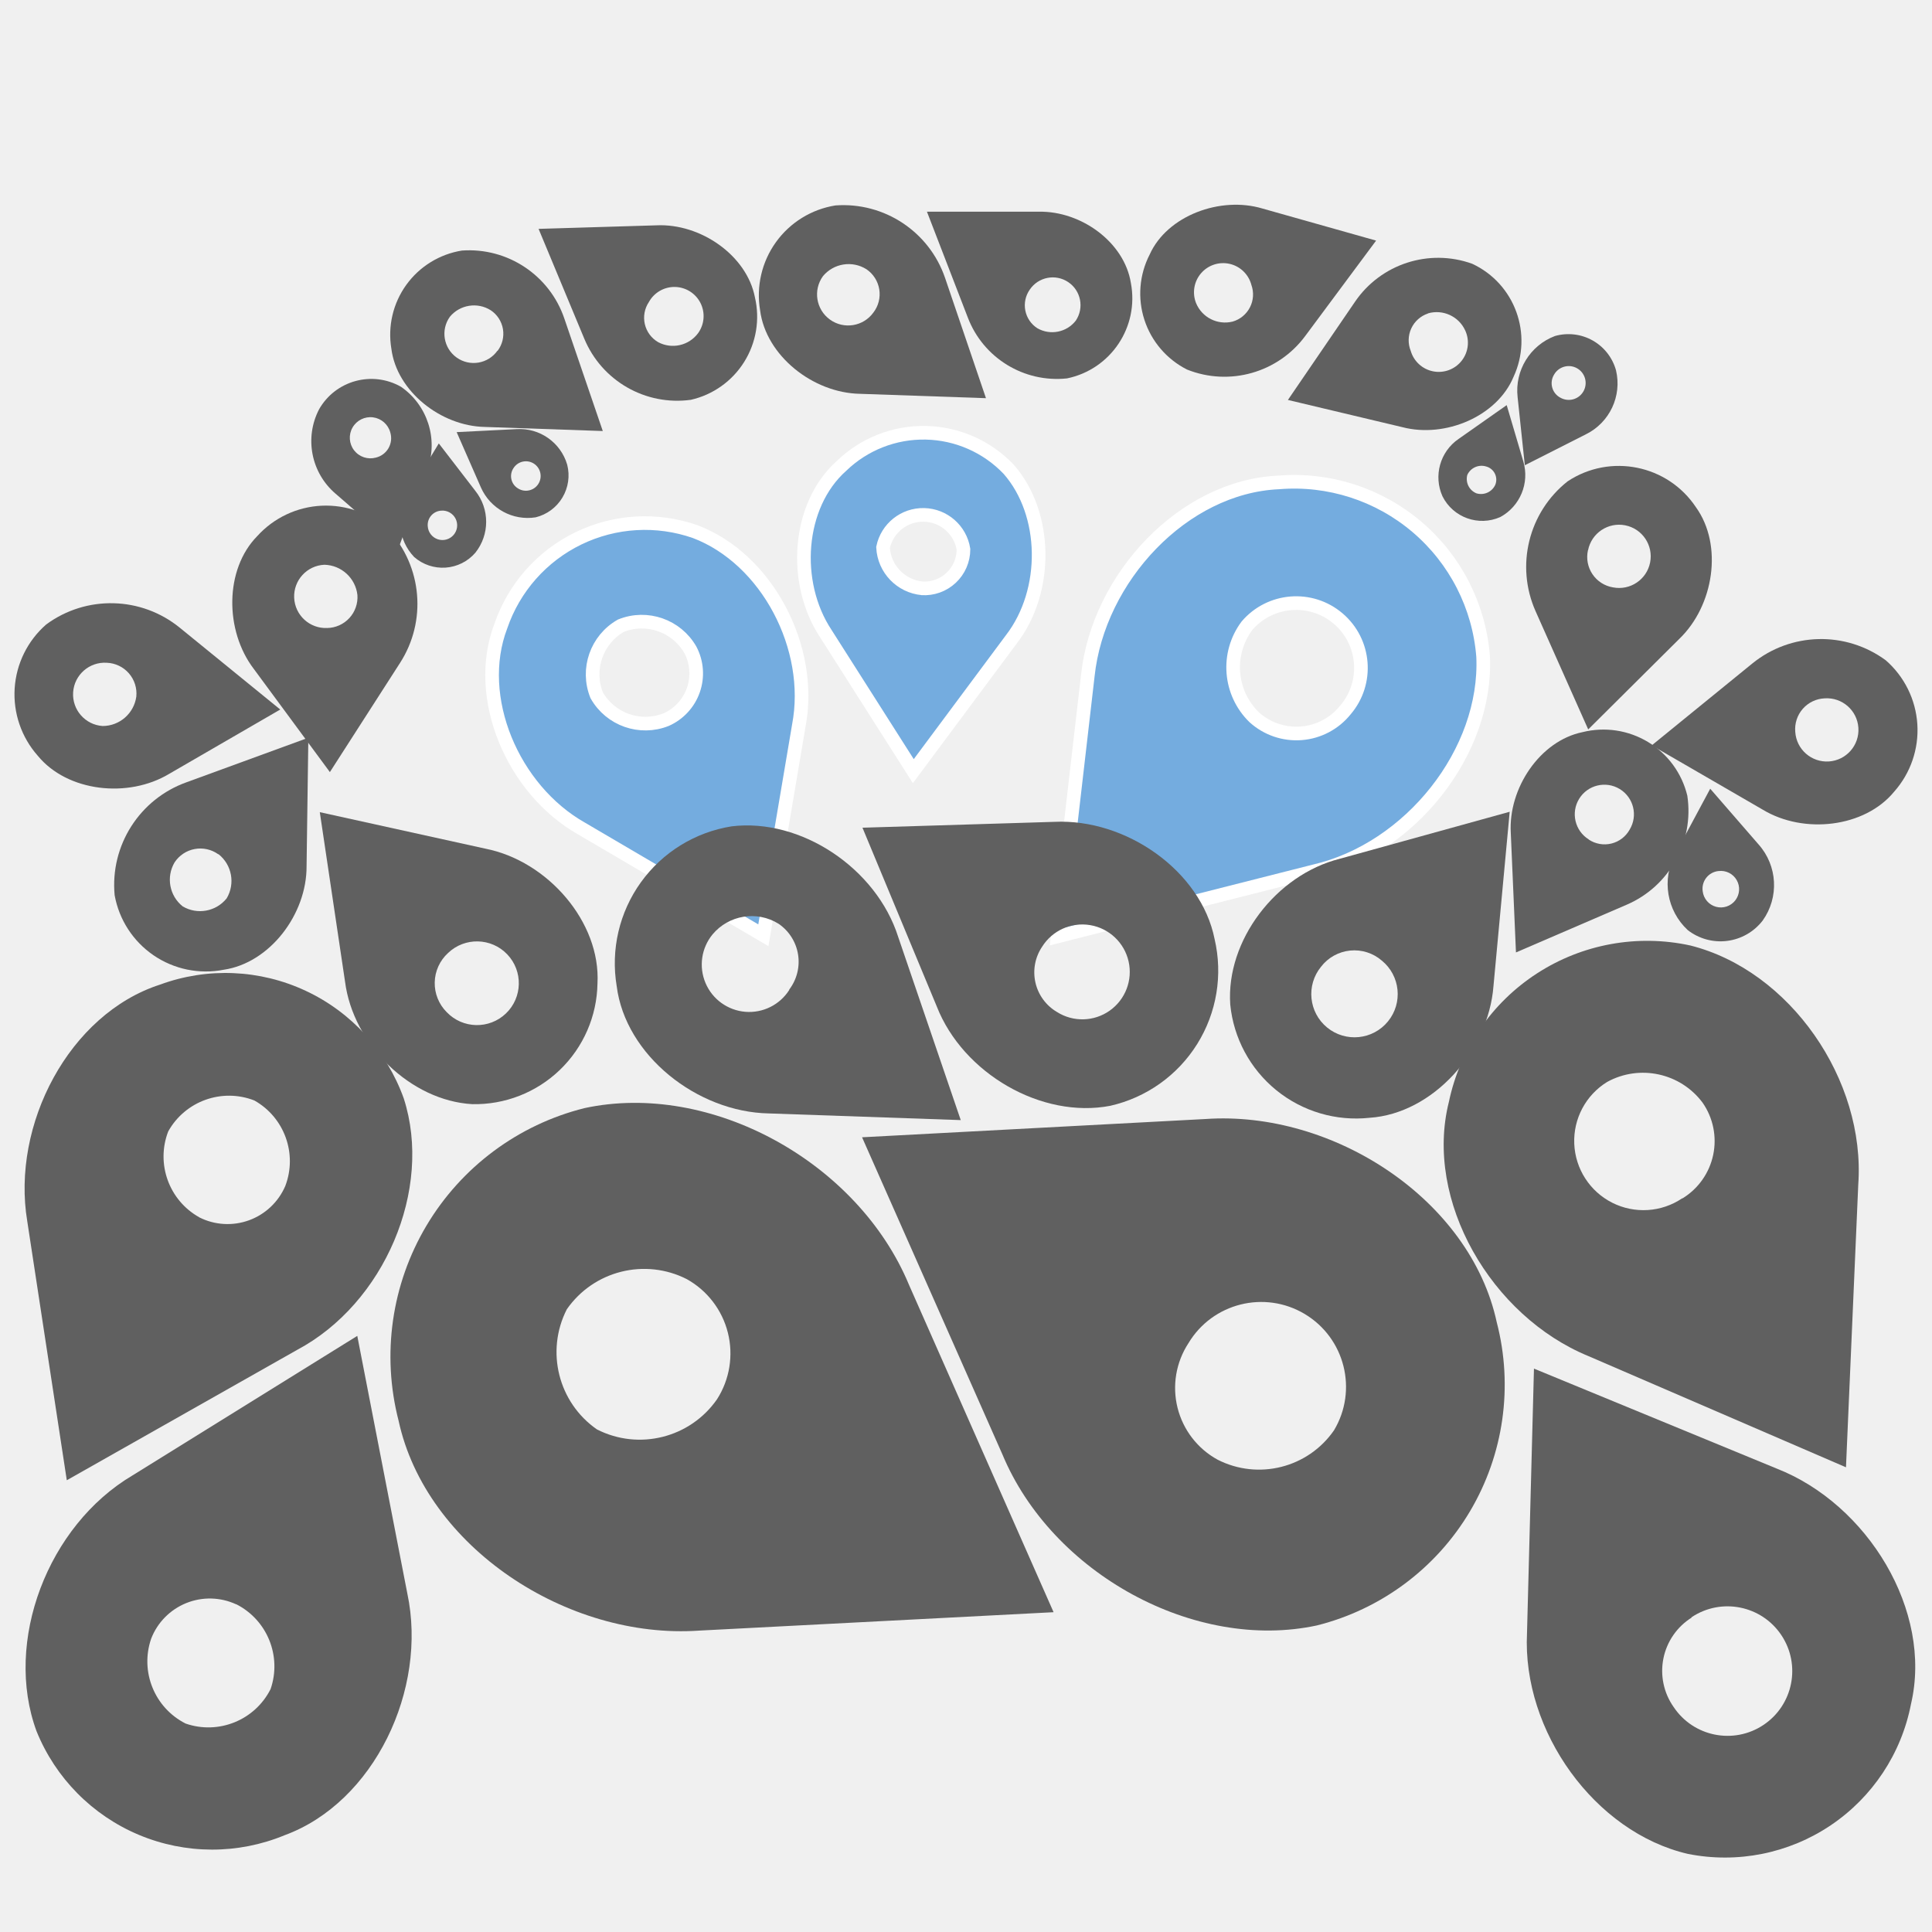
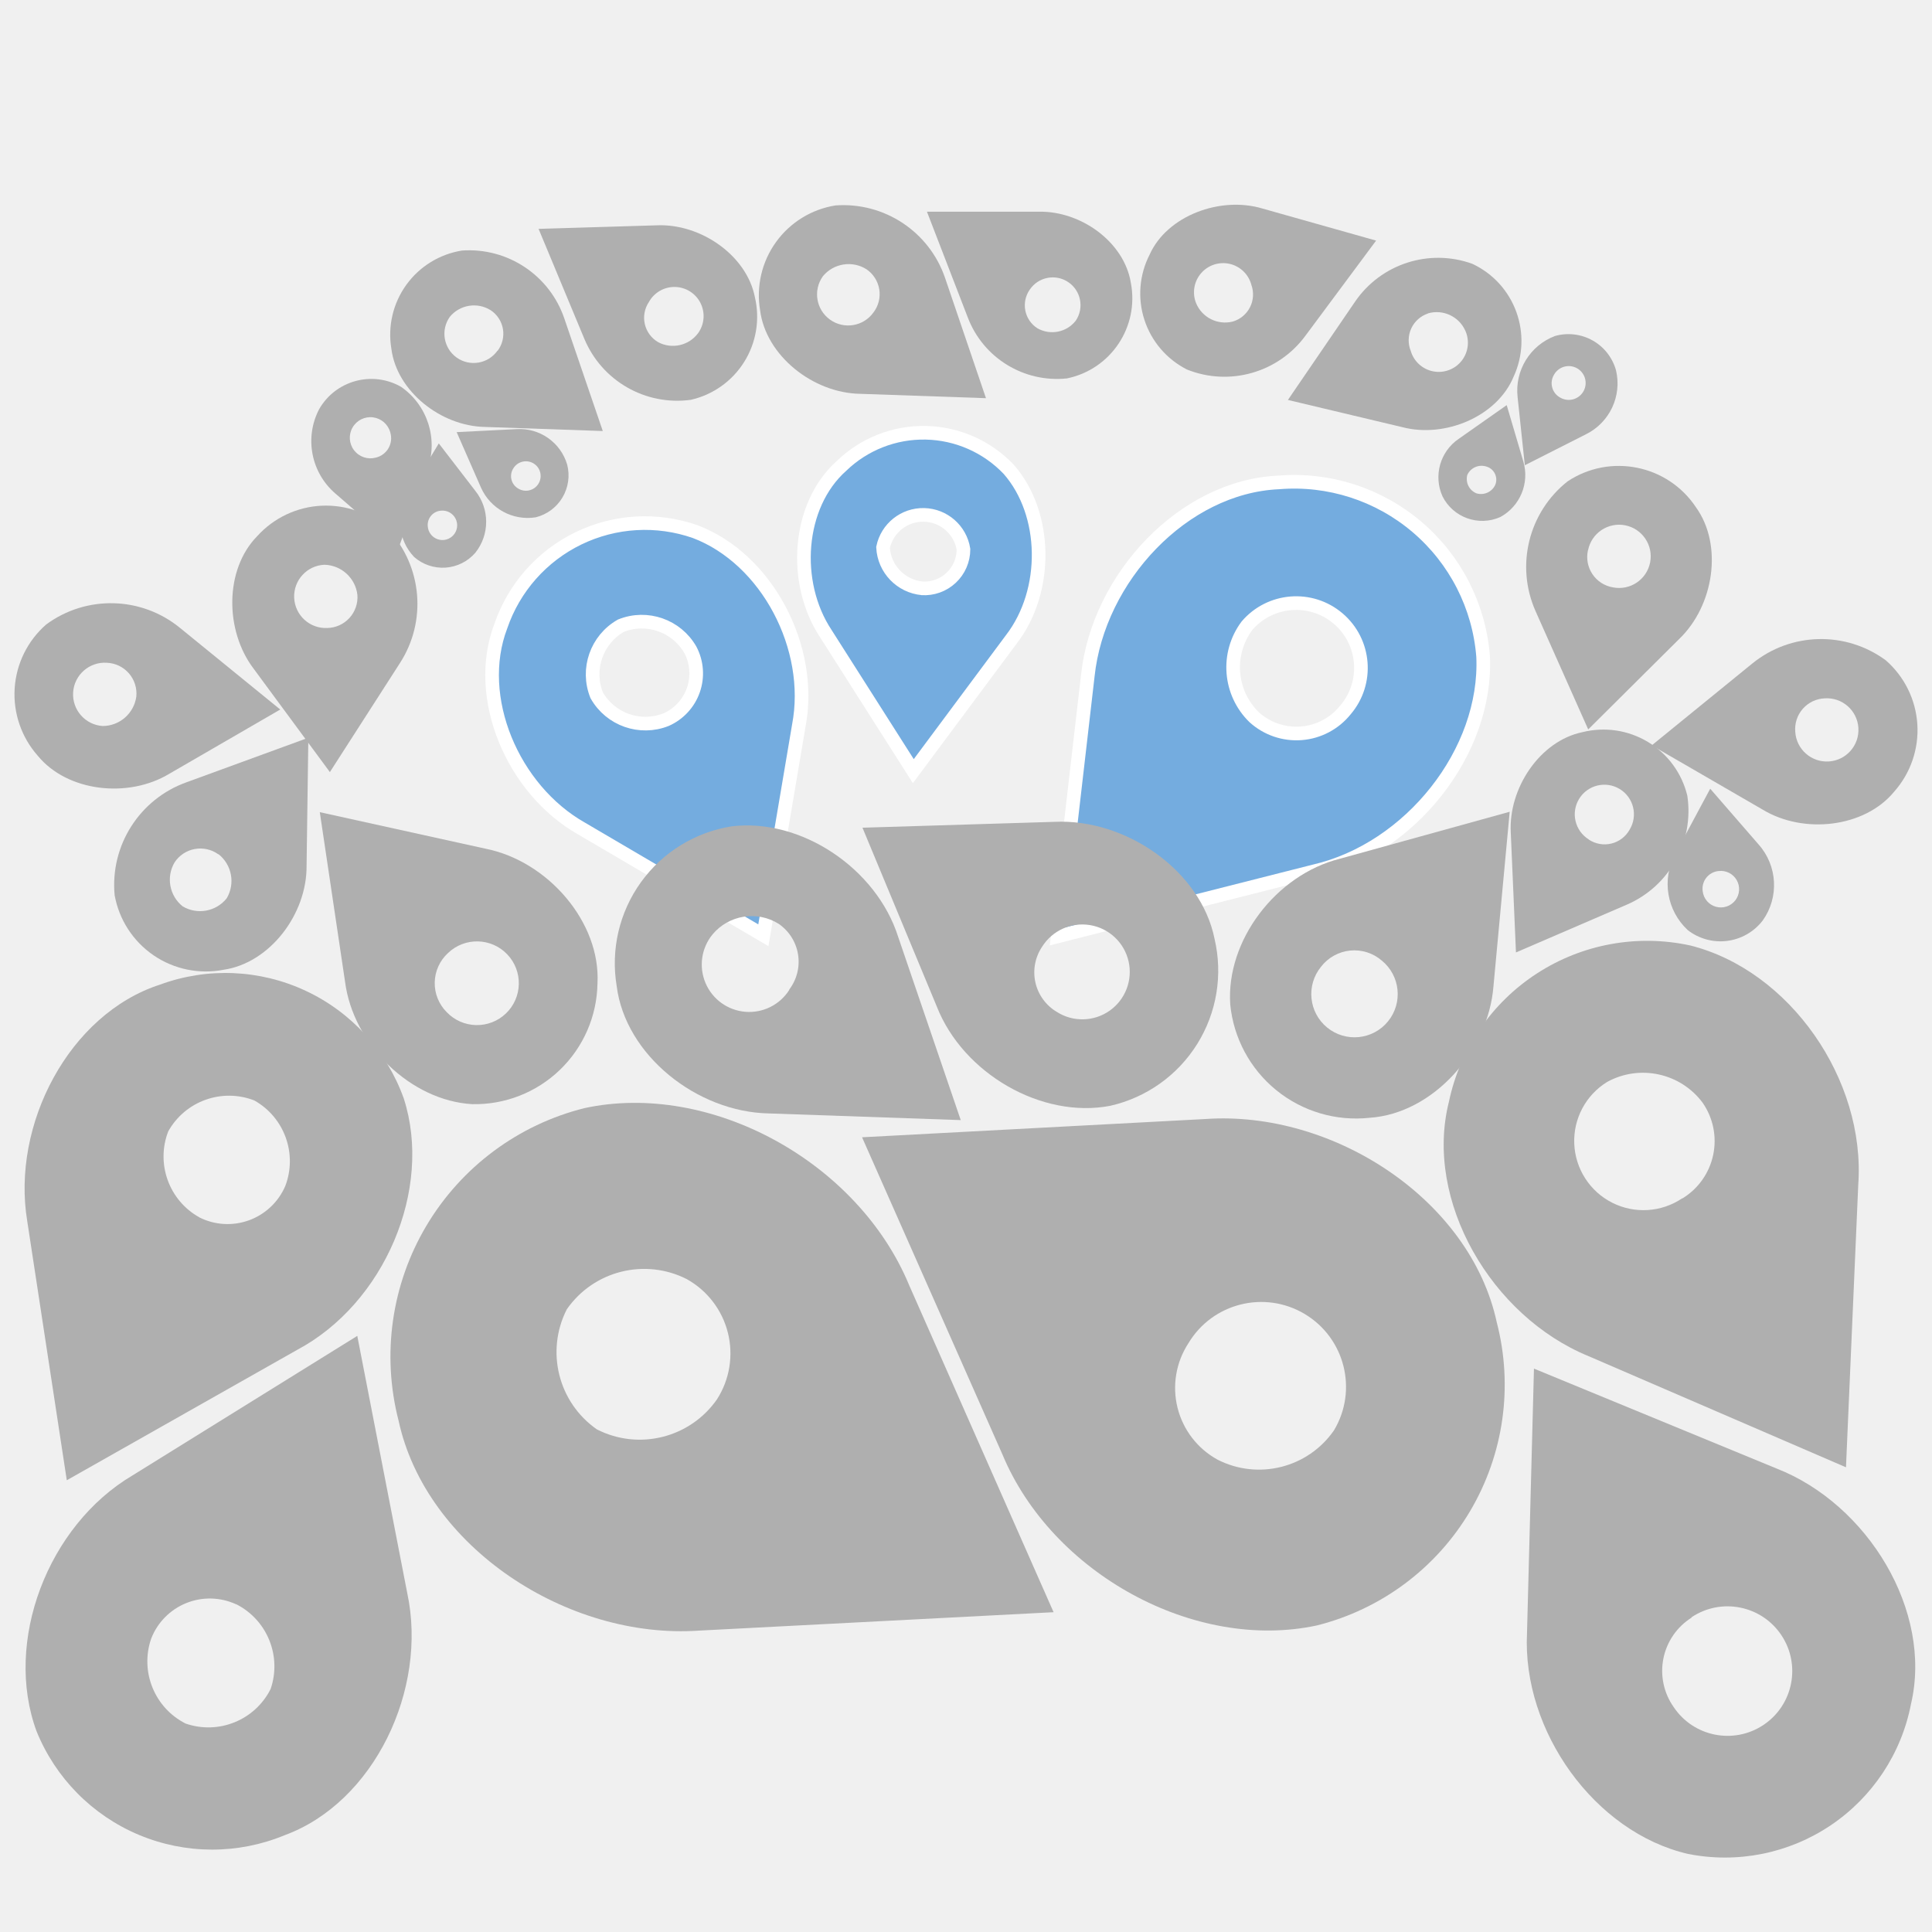
<svg xmlns="http://www.w3.org/2000/svg" id="Capa_1" data-name="Capa 1" viewBox="0 0 141.73 141.73">
  <defs>
-     <style>.cls-1{fill:#74acdf;stroke:#fff;stroke-miterlimit:10;}.cls-2{fill:#606060;}</style>
+     <style>.cls-1{fill:#74acdf;stroke:#fff;stroke-miterlimit:10;}.cls-2{fill:#afafaf;}</style>
  </defs>
  <path id="_Trazado_compuesto_" data-name="&lt;Trazado compuesto&gt;" class="cls-1" d="M51,39h0a11.17,11.17,0,0,0-14.26,6.93h0c-2,5.24.88,12,5.92,14.85L56,68.61,58.6,53.23C59.69,47.52,56.27,41,51,39ZM48.87,52.79A4.11,4.11,0,0,1,43.77,51a4.11,4.11,0,0,1,1.78-5.1,4.11,4.11,0,0,1,5.1,1.78A3.71,3.71,0,0,1,48.87,52.79Z" />
  <path id="_Trazado_compuesto_2" data-name="&lt;Trazado compuesto&gt;" class="cls-1" d="M74,34.43h0a8.64,8.64,0,0,0-12.26-.26h0c-3.25,2.89-3.63,8.58-1.16,12.31L67,56.57l7.2-9.68C76.93,43.34,76.85,37.68,74,34.43Zm-6.34,8.73a3.18,3.18,0,0,1-2.88-3,3,3,0,0,1,5.9.14A2.87,2.87,0,0,1,67.62,43.16Z" />
  <path id="_Trazado_compuesto_3" data-name="&lt;Trazado compuesto&gt;" class="cls-1" d="M108.8,48.16h0a13.9,13.9,0,0,0-15-12.77h0c-7,.31-13.24,7-14,14.18L77.59,68.69,96.4,63.92C103.45,62.3,109.12,55.15,108.8,48.16ZM92,52.61a5.11,5.11,0,0,1-.53-6.7,4.75,4.75,0,0,1,7.23,6.17A4.61,4.61,0,0,1,92,52.61Z" />
  <path id="_Trazado_compuesto_4" data-name="&lt;Trazado compuesto&gt;" class="cls-2" d="M29.62,80.58h0a13.9,13.9,0,0,0-17.88-8.35h0C5.08,74.38.82,82.5,2,89.59l2.9,19,16.89-9.56C28.19,95.63,31.77,87.25,29.62,80.58Zm-15,8.72A5.11,5.11,0,0,1,12.34,83a5.11,5.11,0,0,1,6.32-2.27A5.11,5.11,0,0,1,20.93,87,4.61,4.61,0,0,1,14.61,89.3Z" />
  <path id="_Trazado_compuesto_5" data-name="&lt;Trazado compuesto&gt;" class="cls-2" d="M2.68,127h0a13.9,13.9,0,0,0,18.2,7.63h0c6.57-2.41,10.5-10.7,9-17.74L26.21,98,9.73,108.23C3.5,111.91.26,120.43,2.68,127Zm14.64-9.32a5.11,5.11,0,0,1,2.53,6.23,5.11,5.11,0,0,1-6.23,2.53,5.11,5.11,0,0,1-2.53-6.23A4.61,4.61,0,0,1,17.32,117.69Z" />
  <path id="_Trazado_compuesto_6" data-name="&lt;Trazado compuesto&gt;" class="cls-2" d="M124,69.36h0a14.86,14.86,0,0,0-17.71,11.47h0c-1.83,7.26,3.12,15.73,10.23,18.65l18.9,8.16.9-20.73C136.87,79.19,131.29,71.19,124,69.36Zm-.6,18.55a5.08,5.08,0,1,1-5.5-8.54,5.46,5.46,0,0,1,7,1.52A4.93,4.93,0,0,1,123.43,87.91Z" />
  <path id="_Trazado_compuesto_7" data-name="&lt;Trazado compuesto&gt;" class="cls-2" d="M123.82,136h0a13.9,13.9,0,0,0,16.37-11h0c1.6-6.82-3.17-14.65-9.86-17.27l-17.8-7.33-.51,19.4C111.66,127,117,134.42,123.82,136Zm.27-17.36a4.75,4.75,0,1,1-1.31,6.59A4.61,4.61,0,0,1,124.09,118.67Z" />
  <path id="_Trazado_compuesto_8" data-name="&lt;Trazado compuesto&gt;" class="cls-2" d="M34.64,81h0a9,9,0,0,0,9.19-8.84h0c.25-4.52-3.66-9-8.21-9.9L23.46,59.58,25.31,72C25.9,76.63,30.12,80.74,34.64,81ZM32.87,69.91a3.07,3.07,0,1,1-.1,4.34A3,3,0,0,1,32.87,69.91Z" />
  <path id="_Trazado_compuesto_9" data-name="&lt;Trazado compuesto&gt;" class="cls-2" d="M53.67,60.62h0a10.17,10.17,0,0,0-8.43,11.72h0c.64,5.08,5.9,9.24,11.16,9.34l14.08.49L65.89,68.73C64.29,63.69,58.75,60,53.67,60.62Zm4.23,12a3.48,3.48,0,1,1-5.63-4.07,3.74,3.74,0,0,1,4.85-.78A3.37,3.37,0,0,1,57.9,72.59Z" />
  <path id="_Trazado_compuesto_10" data-name="&lt;Trazado compuesto&gt;" class="cls-2" d="M81.45,81.12h0A10.17,10.17,0,0,0,89.1,68.88h0c-1-5-6.5-8.84-11.75-8.59l-14.08.43,5.45,13.11C70.65,78.76,76.43,82.09,81.45,81.12Zm-5-11.67a3.48,3.48,0,1,1,1.09,4.79A3.37,3.37,0,0,1,76.45,69.45Z" />
  <path id="_Trazado_compuesto_11" data-name="&lt;Trazado compuesto&gt;" class="cls-2" d="M90.25,73.69h0A9.27,9.27,0,0,0,100.47,82h0c4.66-.31,8.72-4.89,9.09-9.66l1.19-12.79L98.28,63C93.6,64.18,89.93,69,90.25,73.69Zm11.12-3.22a3.17,3.17,0,1,1-4.46.45A3.08,3.08,0,0,1,101.37,70.47Z" />
  <path id="_Trazado_compuesto_12" data-name="&lt;Trazado compuesto&gt;" class="cls-2" d="M8.41,65.67h0a6.8,6.8,0,0,0,8,5.47h0c3.39-.5,6.1-4.08,6.08-7.6l.13-9.42-8.92,3.26A8,8,0,0,0,8.41,65.67Zm7.63-3a2.5,2.5,0,0,1,.59,3.23,2.5,2.5,0,0,1-3.23.59,2.5,2.5,0,0,1-.59-3.23A2.26,2.26,0,0,1,16,62.66Z" />
  <path id="_Trazado_compuesto_13" data-name="&lt;Trazado compuesto&gt;" class="cls-2" d="M3.39,45.81h0a6.8,6.8,0,0,0-.62,9.63h0c2.17,2.65,6.63,3.14,9.64,1.33l8.15-4.72-7.37-6A8,8,0,0,0,3.39,45.81ZM10,51.1a2.5,2.5,0,0,1-2.47,2.16,2.32,2.32,0,0,1,.31-4.64A2.26,2.26,0,0,1,10,51.1Z" />
  <path id="_Trazado_compuesto_14" data-name="&lt;Trazado compuesto&gt;" class="cls-2" d="M28.51,38.88h0a6.8,6.8,0,0,0-9.64.45h0c-2.4,2.44-2.39,6.93-.26,9.73l5.59,7.58,5.14-8A8,8,0,0,0,28.51,38.88ZM24,46.07a2.32,2.32,0,1,1-.2-4.64,2.5,2.5,0,0,1,2.42,2.22A2.26,2.26,0,0,1,24,46.07Z" />
  <path id="_Trazado_compuesto_15" data-name="&lt;Trazado compuesto&gt;" class="cls-2" d="M128.54,48.68l-7.37,6,8.15,4.72c3,1.81,7.47,1.32,9.64-1.33h0a6.8,6.8,0,0,0-.62-9.63h0A8,8,0,0,0,128.54,48.68Zm5.32,2.55a2.32,2.32,0,1,1-2.16,2.47A2.26,2.26,0,0,1,133.86,51.23Z" />
  <path id="_Trazado_compuesto_16" data-name="&lt;Trazado compuesto&gt;" class="cls-2" d="M123.78,58.37h0a6.33,6.33,0,0,0-7.69-4.66h0c-3.12.64-5.45,4.12-5.26,7.39l.38,8.77,8.12-3.5A7.49,7.49,0,0,0,123.78,58.37Zm-7.23,3.21a2.17,2.17,0,1,1,3-.72A2.1,2.1,0,0,1,116.55,61.59Z" />
  <path id="_Trazado_compuesto_17" data-name="&lt;Trazado compuesto&gt;" class="cls-2" d="M123.81,68.23h0a3.91,3.91,0,0,0,5.5-.7h0a4.48,4.48,0,0,0-.3-5.58l-3.55-4.09-2.58,4.81A4.62,4.62,0,0,0,123.81,68.23Zm2.26-4.33a1.34,1.34,0,1,1-1.16,1.49A1.3,1.3,0,0,1,126.06,63.9Z" />
  <path id="_Trazado_compuesto_18" data-name="&lt;Trazado compuesto&gt;" class="cls-2" d="M29.41,28.37h0a4.41,4.41,0,0,0-6,1.65h0a5.07,5.07,0,0,0,1.21,6.2l4.61,4,2.13-5.79A5.22,5.22,0,0,0,29.41,28.37Zm-1.84,5.2a1.51,1.51,0,1,1,1.06-1.85A1.46,1.46,0,0,1,27.57,33.57Z" />
  <path id="_Trazado_compuesto_19" data-name="&lt;Trazado compuesto&gt;" class="cls-2" d="M30.38,40.86h0a3.17,3.17,0,0,0,4.49-.31h0a3.64,3.64,0,0,0,0-4.54l-2.68-3.48L29.9,36.31A3.75,3.75,0,0,0,30.38,40.86Zm2-3.4a1.08,1.08,0,1,1-1,1.15A1.05,1.05,0,0,1,32.42,37.46Z" />
  <path id="_Trazado_compuesto_20" data-name="&lt;Trazado compuesto&gt;" class="cls-2" d="M39.3,37.95h0a3.17,3.17,0,0,0,2.31-3.86h0a3.64,3.64,0,0,0-3.72-2.61l-4.39.22,1.78,4.06A3.75,3.75,0,0,0,39.3,37.95Zm-1.63-3.61A1.08,1.08,0,1,1,38,35.83,1.05,1.05,0,0,1,37.67,34.34Z" />
  <path id="_Trazado_compuesto_21" data-name="&lt;Trazado compuesto&gt;" class="cls-2" d="M42.88,81.29h0a18.79,18.79,0,0,0-13.64,22.93h0c2,9.25,12.36,16.07,22.05,15.4l26-1.35-10.6-24C62.94,85.23,52.13,79.3,42.88,81.29Zm9.72,21.36a6.91,6.91,0,0,1-8.81,2.21,6.91,6.91,0,0,1-2.21-8.81,6.91,6.91,0,0,1,8.81-2.21A6.24,6.24,0,0,1,52.6,102.65Z" />
  <path id="_Trazado_compuesto_22" data-name="&lt;Trazado compuesto&gt;" class="cls-2" d="M96.61,119.24h0A18.21,18.21,0,0,0,109.8,97h0c-1.94-9-12-15.56-21.37-14.91L63.24,83.43l10.29,23.25C77.17,115.43,87.64,121.17,96.61,119.24ZM87.18,98.54a6.22,6.22,0,1,1,10.68,6.39,6.69,6.69,0,0,1-8.54,2.15A6,6,0,0,1,87.18,98.54Z" />
  <path id="_Trazado_compuesto_23" data-name="&lt;Trazado compuesto&gt;" class="cls-2" d="M61.29,15.07h0a6.67,6.67,0,0,0-5.53,7.69h0c.42,3.33,3.88,6.07,7.33,6.13l9.24.32-3-8.82A7.89,7.89,0,0,0,61.29,15.07Zm2.78,7.86a2.28,2.28,0,1,1-3.7-2.67,2.45,2.45,0,0,1,3.19-.51A2.21,2.21,0,0,1,64.07,22.93Z" />
  <path id="_Trazado_compuesto_24" data-name="&lt;Trazado compuesto&gt;" class="cls-2" d="M78.27,27.76h0a6,6,0,0,0,4.69-7h0c-.48-3-3.65-5.28-6.73-5.23H68l3,7.77A7,7,0,0,0,78.27,27.76Zm-2.73-6.51a2,2,0,1,1,3.38,2.27,2.19,2.19,0,0,1-2.82.56A2,2,0,0,1,75.54,21.25Z" />
  <path id="_Trazado_compuesto_25" data-name="&lt;Trazado compuesto&gt;" class="cls-2" d="M33.89,18.38h0a6.25,6.25,0,0,0-5.18,7.2h0c.39,3.12,3.63,5.68,6.86,5.74l8.65.3L41.4,23.37A7.38,7.38,0,0,0,33.89,18.38Zm2.6,7.35A2.14,2.14,0,1,1,33,23.24a2.3,2.3,0,0,1,3-.48A2.07,2.07,0,0,1,36.5,25.74Z" />
  <path id="_Trazado_compuesto_26" data-name="&lt;Trazado compuesto&gt;" class="cls-2" d="M50.68,29.33h0a6.25,6.25,0,0,0,4.7-7.52h0c-.6-3.09-4-5.43-7.22-5.28l-8.65.26,3.35,8.05A7.38,7.38,0,0,0,50.68,29.33ZM47.6,22.16a2.14,2.14,0,1,1,3.62,2.27,2.3,2.3,0,0,1-2.94.67A2.07,2.07,0,0,1,47.6,22.16Z" />
  <path id="_Trazado_compuesto_27" data-name="&lt;Trazado compuesto&gt;" class="cls-2" d="M112.65,44.84l3.86,8.67,6.68-6.64c2.54-2.44,3.22-6.87,1.23-9.65h0A6.8,6.8,0,0,0,115,35.31h0A8,8,0,0,0,112.65,44.84Zm3.85-4.48a2.32,2.32,0,1,1,1.83,2.73A2.26,2.26,0,0,1,116.49,40.37Z" />
  <path id="_Trazado_compuesto_28" data-name="&lt;Trazado compuesto&gt;" class="cls-2" d="M111.33,29.13l.53,5,4.48-2.27a4.16,4.16,0,0,0,2.21-4.69h0a3.62,3.62,0,0,0-4.48-2.52h0A4.28,4.28,0,0,0,111.33,29.13ZM114,27.49a1.24,1.24,0,1,1,.48,1.69A1.2,1.2,0,0,1,114,27.49Z" />
  <path id="_Trazado_compuesto_29" data-name="&lt;Trazado compuesto&gt;" class="cls-2" d="M111.75,33.85l-1.22-4.13L107,32.2a3.41,3.41,0,0,0-1.18,4.21h0a3.26,3.26,0,0,0,4.24,1.52h0A3.51,3.51,0,0,0,111.75,33.85Zm-2.06,1.72a1.15,1.15,0,0,1-1.38.62,1.14,1.14,0,0,1-.67-1.35,1.15,1.15,0,0,1,1.38-.62A1,1,0,0,1,109.69,35.57Z" />
  <path id="_Trazado_compuesto_30" data-name="&lt;Trazado compuesto&gt;" class="cls-2" d="M99.4,22.14l-4.92,7.2,8.41,2c3.13.81,6.93-.79,8.14-3.69h0A6.25,6.25,0,0,0,108,19.35h0A7.38,7.38,0,0,0,99.4,22.14Zm5.35.85a2.3,2.3,0,0,1,2.74,1.26,2.14,2.14,0,1,1-4,1.49A2.07,2.07,0,0,1,104.75,23Z" />
  <path id="_Trazado_compuesto_31" data-name="&lt;Trazado compuesto&gt;" class="cls-2" d="M95.75,24.65l5.2-7L92.62,15.3c-3.09-.93-7,.52-8.28,3.37h0a6.25,6.25,0,0,0,2.74,8.44h0A7.38,7.38,0,0,0,95.75,24.65Zm-5.32-1.06a2.3,2.3,0,0,1-2.69-1.36,2.14,2.14,0,1,1,4.06-1.33A2.07,2.07,0,0,1,90.43,23.59Z" />
</svg>
